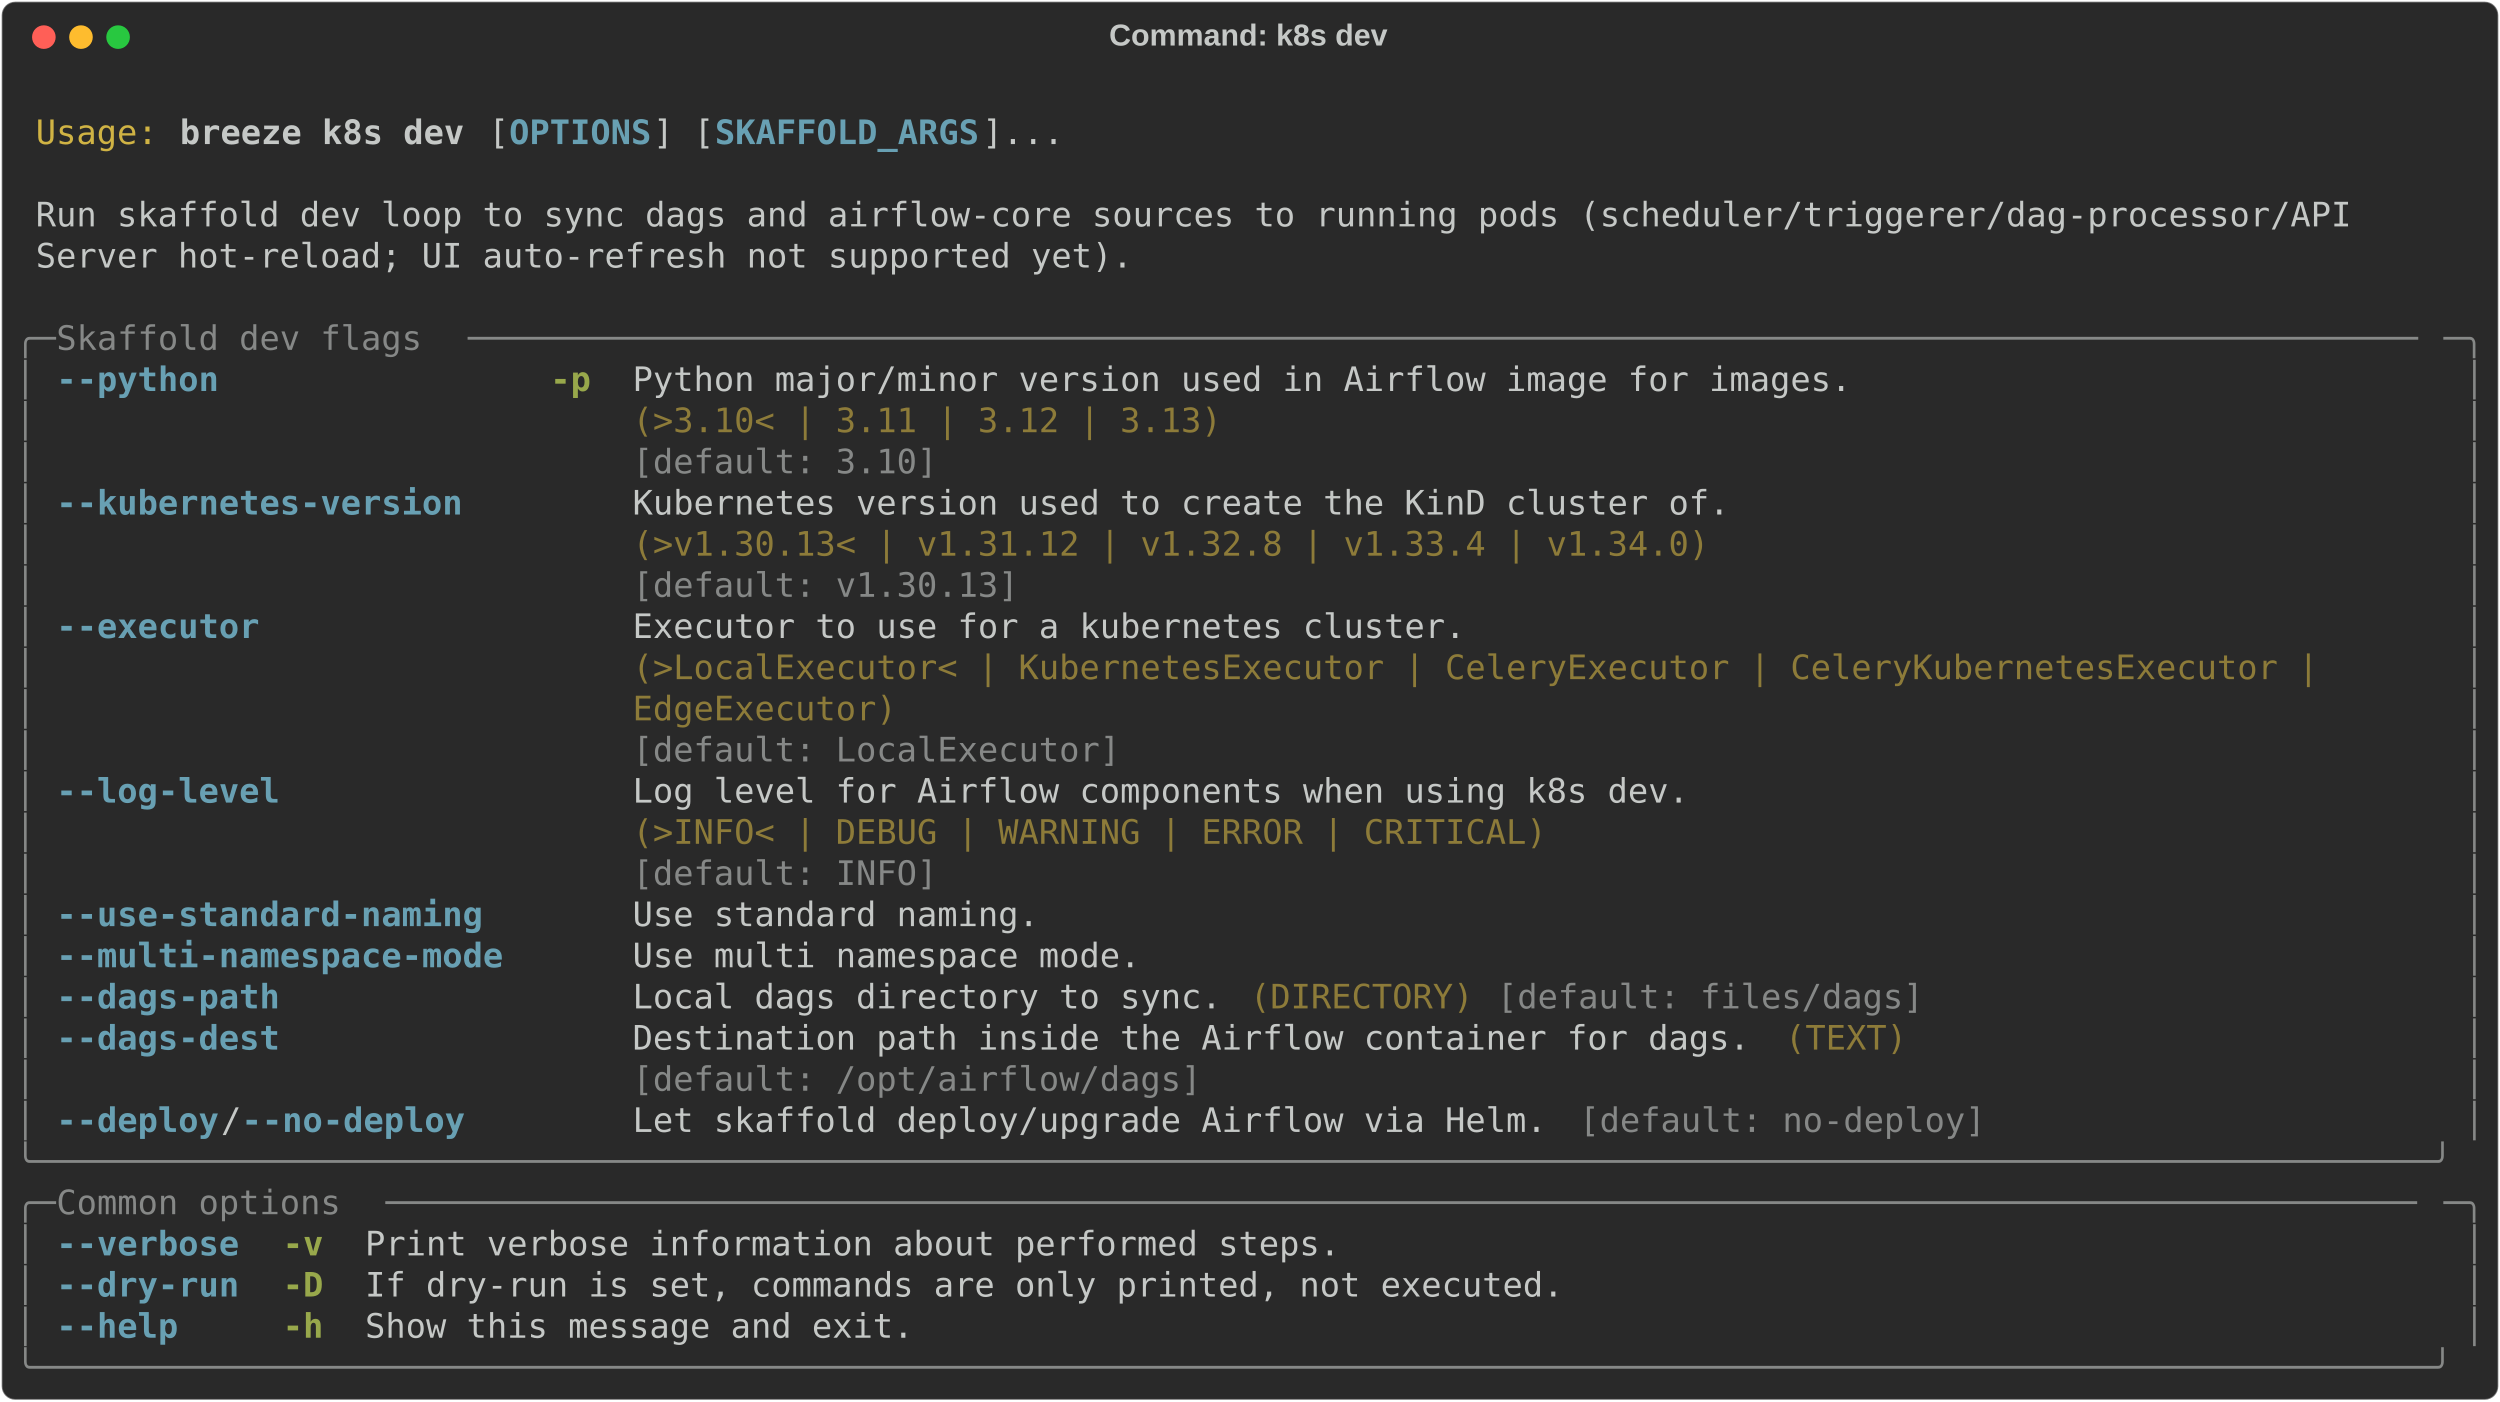
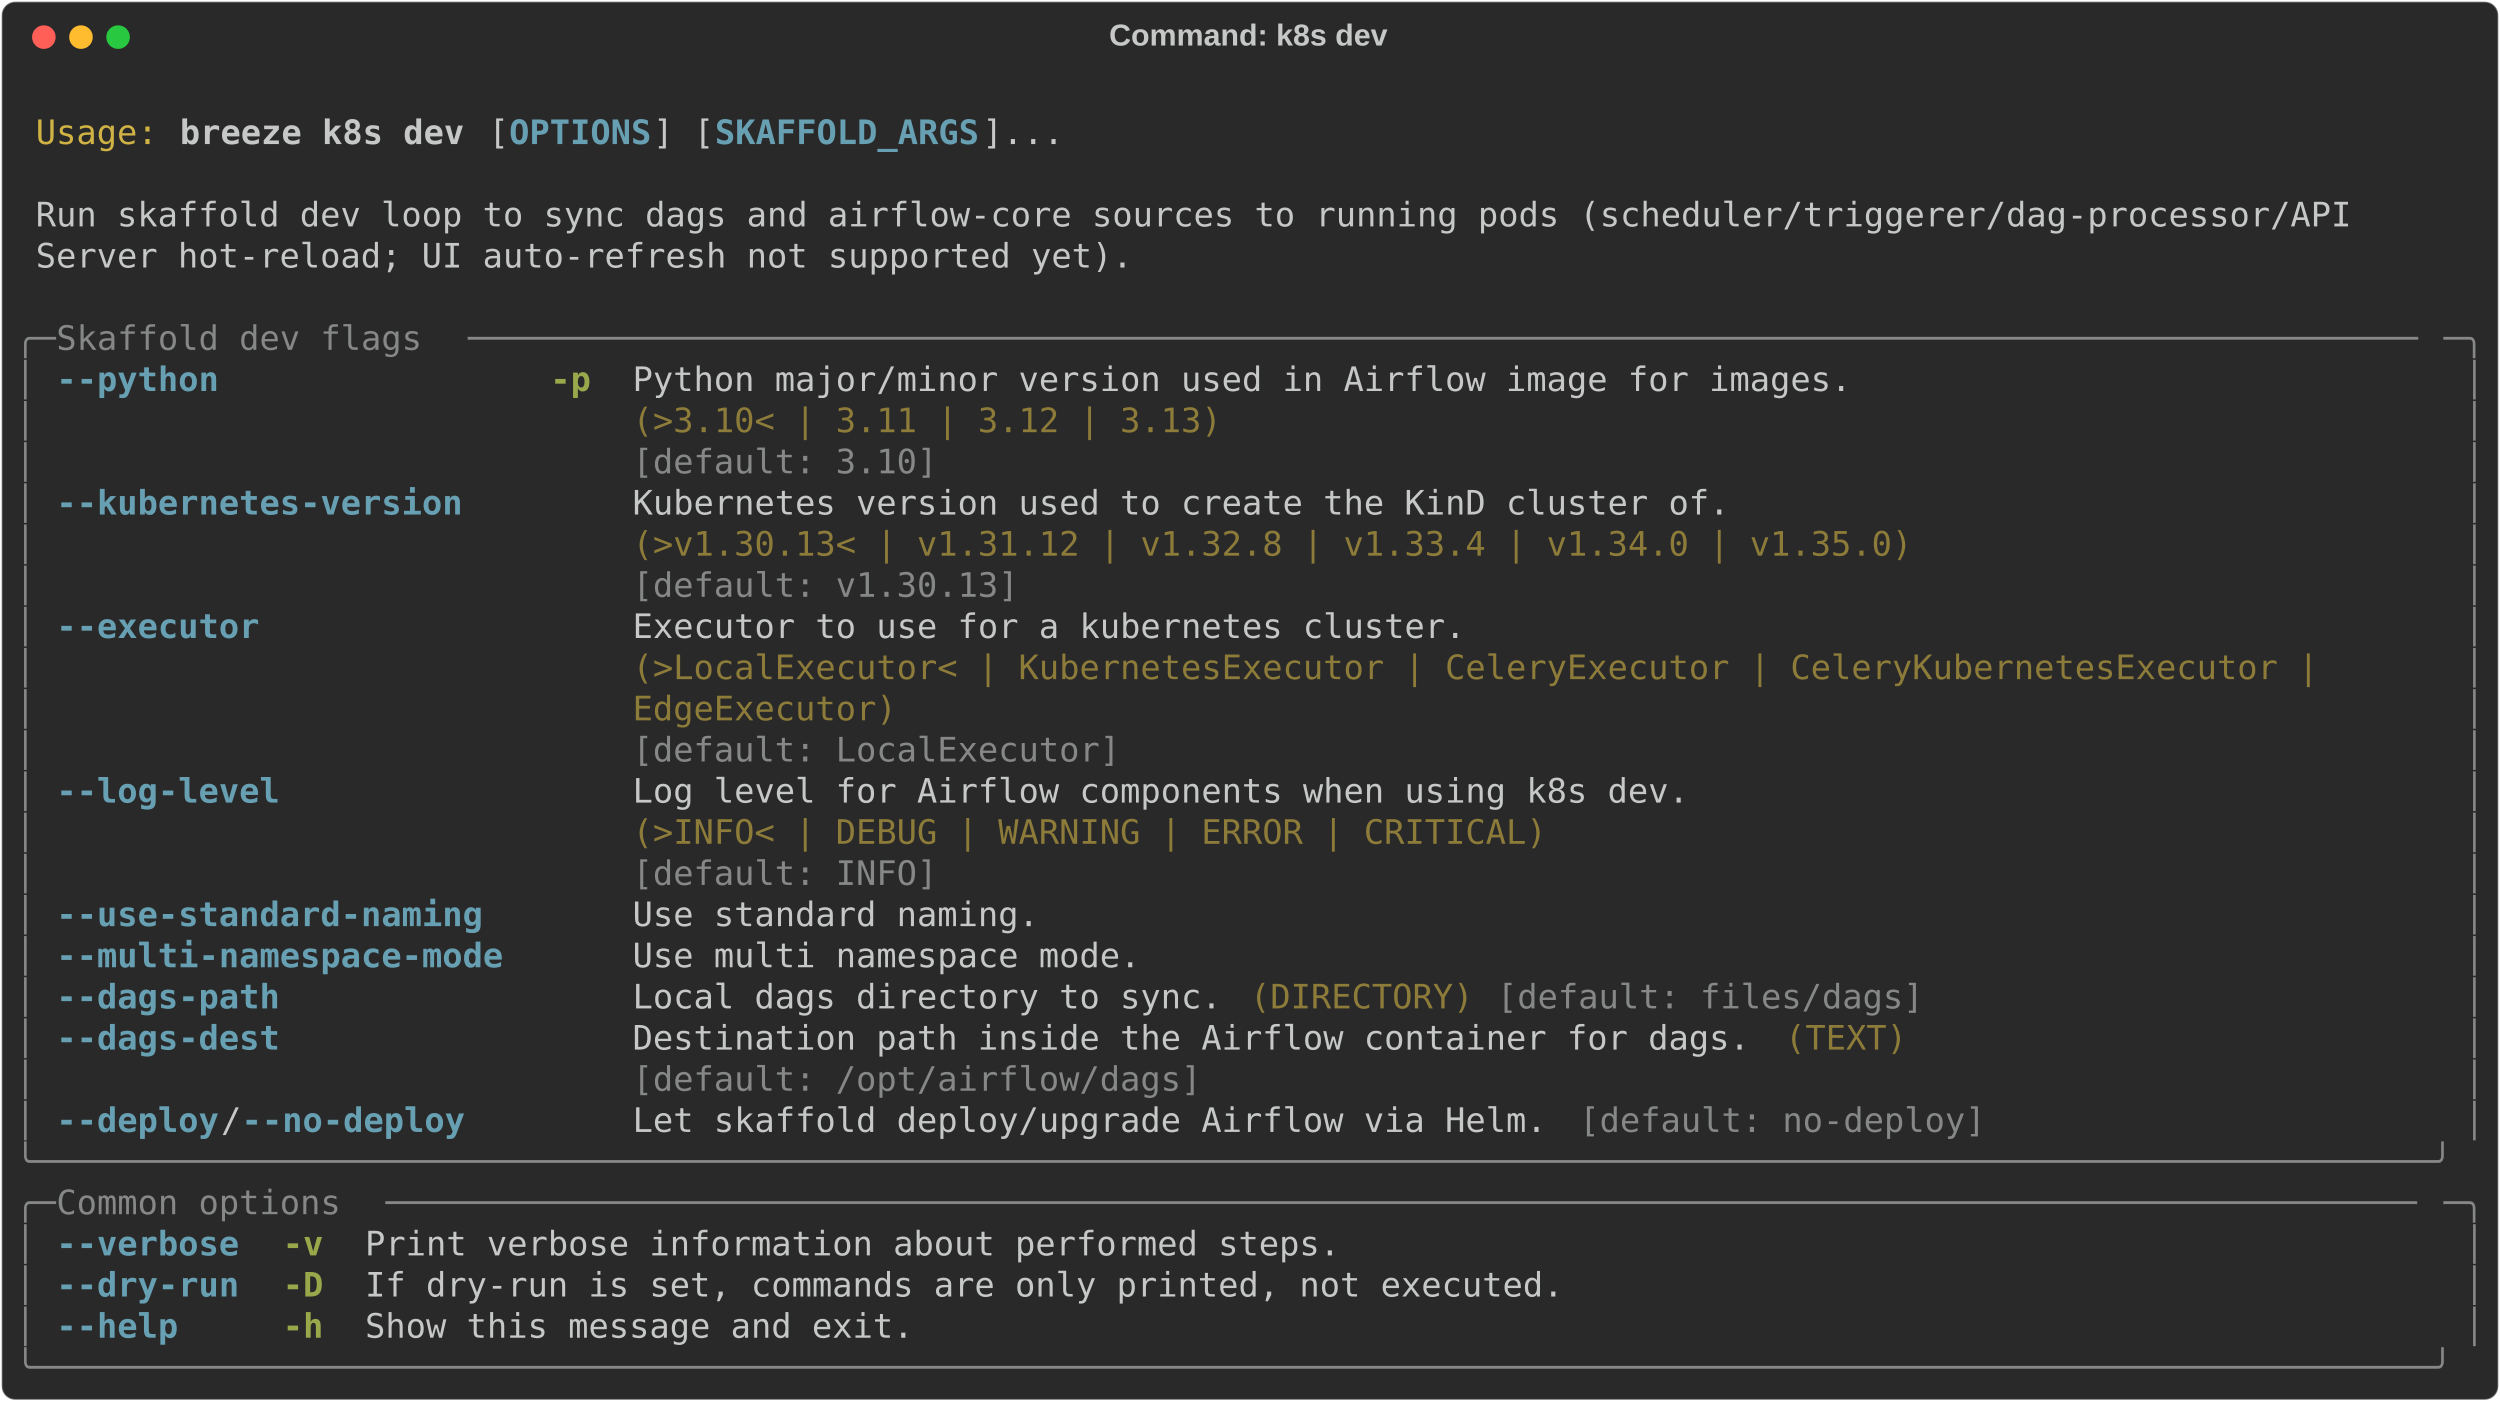
<svg xmlns="http://www.w3.org/2000/svg" class="rich-terminal" viewBox="0 0 1482 830.8">
  <style>

    @font-face {
        font-family: "Fira Code";
        src: local("FiraCode-Regular"),
                url("https://cdnjs.cloudflare.com/ajax/libs/firacode/6.2.0/woff2/FiraCode-Regular.woff2") format("woff2"),
                url("https://cdnjs.cloudflare.com/ajax/libs/firacode/6.2.0/woff/FiraCode-Regular.woff") format("woff");
        font-style: normal;
        font-weight: 400;
    }
    @font-face {
        font-family: "Fira Code";
        src: local("FiraCode-Bold"),
                url("https://cdnjs.cloudflare.com/ajax/libs/firacode/6.2.0/woff2/FiraCode-Bold.woff2") format("woff2"),
                url("https://cdnjs.cloudflare.com/ajax/libs/firacode/6.2.0/woff/FiraCode-Bold.woff") format("woff");
        font-style: bold;
        font-weight: 700;
    }

    .breeze-k8s-dev-matrix {
        font-family: Fira Code, monospace;
        font-size: 20px;
        line-height: 24.4px;
        font-variant-east-asian: full-width;
    }

    .breeze-k8s-dev-title {
        font-size: 18px;
        font-weight: bold;
        font-family: arial;
    }

    .breeze-k8s-dev-r1 { fill: #c5c8c6 }
.breeze-k8s-dev-r2 { fill: #d0b344 }
.breeze-k8s-dev-r3 { fill: #c5c8c6;font-weight: bold }
.breeze-k8s-dev-r4 { fill: #68a0b3;font-weight: bold }
.breeze-k8s-dev-r5 { fill: #868887 }
.breeze-k8s-dev-r6 { fill: #98a84b;font-weight: bold }
.breeze-k8s-dev-r7 { fill: #8d7b39 }
    </style>
  <defs>
    <clipPath id="breeze-k8s-dev-clip-terminal">
      <rect x="0" y="0" width="1463.0" height="779.8" />
    </clipPath>
    <clipPath id="breeze-k8s-dev-line-0">
      <rect x="0" y="1.5" width="1464" height="24.65" />
    </clipPath>
    <clipPath id="breeze-k8s-dev-line-1">
      <rect x="0" y="25.9" width="1464" height="24.65" />
    </clipPath>
    <clipPath id="breeze-k8s-dev-line-2">
      <rect x="0" y="50.3" width="1464" height="24.65" />
    </clipPath>
    <clipPath id="breeze-k8s-dev-line-3">
      <rect x="0" y="74.7" width="1464" height="24.65" />
    </clipPath>
    <clipPath id="breeze-k8s-dev-line-4">
      <rect x="0" y="99.1" width="1464" height="24.65" />
    </clipPath>
    <clipPath id="breeze-k8s-dev-line-5">
      <rect x="0" y="123.5" width="1464" height="24.65" />
    </clipPath>
    <clipPath id="breeze-k8s-dev-line-6">
      <rect x="0" y="147.9" width="1464" height="24.65" />
    </clipPath>
    <clipPath id="breeze-k8s-dev-line-7">
      <rect x="0" y="172.3" width="1464" height="24.65" />
    </clipPath>
    <clipPath id="breeze-k8s-dev-line-8">
      <rect x="0" y="196.7" width="1464" height="24.65" />
    </clipPath>
    <clipPath id="breeze-k8s-dev-line-9">
      <rect x="0" y="221.1" width="1464" height="24.65" />
    </clipPath>
    <clipPath id="breeze-k8s-dev-line-10">
      <rect x="0" y="245.5" width="1464" height="24.65" />
    </clipPath>
    <clipPath id="breeze-k8s-dev-line-11">
      <rect x="0" y="269.9" width="1464" height="24.65" />
    </clipPath>
    <clipPath id="breeze-k8s-dev-line-12">
      <rect x="0" y="294.3" width="1464" height="24.65" />
    </clipPath>
    <clipPath id="breeze-k8s-dev-line-13">
      <rect x="0" y="318.7" width="1464" height="24.65" />
    </clipPath>
    <clipPath id="breeze-k8s-dev-line-14">
      <rect x="0" y="343.1" width="1464" height="24.65" />
    </clipPath>
    <clipPath id="breeze-k8s-dev-line-15">
      <rect x="0" y="367.5" width="1464" height="24.65" />
    </clipPath>
    <clipPath id="breeze-k8s-dev-line-16">
      <rect x="0" y="391.9" width="1464" height="24.65" />
    </clipPath>
    <clipPath id="breeze-k8s-dev-line-17">
      <rect x="0" y="416.3" width="1464" height="24.65" />
    </clipPath>
    <clipPath id="breeze-k8s-dev-line-18">
      <rect x="0" y="440.7" width="1464" height="24.65" />
    </clipPath>
    <clipPath id="breeze-k8s-dev-line-19">
      <rect x="0" y="465.1" width="1464" height="24.65" />
    </clipPath>
    <clipPath id="breeze-k8s-dev-line-20">
      <rect x="0" y="489.5" width="1464" height="24.65" />
    </clipPath>
    <clipPath id="breeze-k8s-dev-line-21">
      <rect x="0" y="513.9" width="1464" height="24.65" />
    </clipPath>
    <clipPath id="breeze-k8s-dev-line-22">
      <rect x="0" y="538.3" width="1464" height="24.65" />
    </clipPath>
    <clipPath id="breeze-k8s-dev-line-23">
      <rect x="0" y="562.7" width="1464" height="24.65" />
    </clipPath>
    <clipPath id="breeze-k8s-dev-line-24">
      <rect x="0" y="587.1" width="1464" height="24.65" />
    </clipPath>
    <clipPath id="breeze-k8s-dev-line-25">
      <rect x="0" y="611.5" width="1464" height="24.65" />
    </clipPath>
    <clipPath id="breeze-k8s-dev-line-26">
      <rect x="0" y="635.9" width="1464" height="24.65" />
    </clipPath>
    <clipPath id="breeze-k8s-dev-line-27">
      <rect x="0" y="660.3" width="1464" height="24.65" />
    </clipPath>
    <clipPath id="breeze-k8s-dev-line-28">
      <rect x="0" y="684.7" width="1464" height="24.65" />
    </clipPath>
    <clipPath id="breeze-k8s-dev-line-29">
      <rect x="0" y="709.1" width="1464" height="24.65" />
    </clipPath>
    <clipPath id="breeze-k8s-dev-line-30">
      <rect x="0" y="733.5" width="1464" height="24.65" />
    </clipPath>
  </defs>
  <rect fill="#292929" stroke="rgba(255,255,255,0.35)" stroke-width="1" x="1" y="1" width="1480" height="828.8" rx="8" />
  <text class="breeze-k8s-dev-title" fill="#c5c8c6" text-anchor="middle" x="740" y="27">Command: k8s dev</text>
  <g transform="translate(26,22)">
    <circle cx="0" cy="0" r="7" fill="#ff5f57" />
    <circle cx="22" cy="0" r="7" fill="#febc2e" />
    <circle cx="44" cy="0" r="7" fill="#28c840" />
  </g>
  <g transform="translate(9, 41)" clip-path="url(#breeze-k8s-dev-clip-terminal)">
    <g class="breeze-k8s-dev-matrix">
      <text class="breeze-k8s-dev-r1" x="1464" y="20" textLength="12.2" clip-path="url(#breeze-k8s-dev-line-0)">
</text>
      <text class="breeze-k8s-dev-r2" x="12.2" y="44.4" textLength="73.2" clip-path="url(#breeze-k8s-dev-line-1)">Usage:</text>
      <text class="breeze-k8s-dev-r3" x="97.6" y="44.4" textLength="170.8" clip-path="url(#breeze-k8s-dev-line-1)">breeze k8s dev</text>
      <text class="breeze-k8s-dev-r1" x="280.6" y="44.4" textLength="12.2" clip-path="url(#breeze-k8s-dev-line-1)">[</text>
      <text class="breeze-k8s-dev-r4" x="292.8" y="44.4" textLength="85.4" clip-path="url(#breeze-k8s-dev-line-1)">OPTIONS</text>
      <text class="breeze-k8s-dev-r1" x="378.2" y="44.4" textLength="36.6" clip-path="url(#breeze-k8s-dev-line-1)">] [</text>
      <text class="breeze-k8s-dev-r4" x="414.8" y="44.4" textLength="158.6" clip-path="url(#breeze-k8s-dev-line-1)">SKAFFOLD_ARGS</text>
      <text class="breeze-k8s-dev-r1" x="573.4" y="44.4" textLength="48.8" clip-path="url(#breeze-k8s-dev-line-1)">]...</text>
      <text class="breeze-k8s-dev-r1" x="1464" y="44.4" textLength="12.2" clip-path="url(#breeze-k8s-dev-line-1)">
</text>
      <text class="breeze-k8s-dev-r1" x="1464" y="68.8" textLength="12.2" clip-path="url(#breeze-k8s-dev-line-2)">
</text>
      <text class="breeze-k8s-dev-r1" x="12.2" y="93.2" textLength="1403" clip-path="url(#breeze-k8s-dev-line-3)">Run skaffold dev loop to sync dags and airflow-core sources to running pods (scheduler/triggerer/dag-processor/API </text>
      <text class="breeze-k8s-dev-r1" x="1464" y="93.2" textLength="12.2" clip-path="url(#breeze-k8s-dev-line-3)">
</text>
      <text class="breeze-k8s-dev-r1" x="12.2" y="117.6" textLength="658.8" clip-path="url(#breeze-k8s-dev-line-4)">Server hot-reload; UI auto-refresh not supported yet).</text>
      <text class="breeze-k8s-dev-r1" x="1464" y="117.6" textLength="12.2" clip-path="url(#breeze-k8s-dev-line-4)">
</text>
      <text class="breeze-k8s-dev-r1" x="1464" y="142" textLength="12.2" clip-path="url(#breeze-k8s-dev-line-5)">
</text>
      <text class="breeze-k8s-dev-r5" x="0" y="166.4" textLength="24.4" clip-path="url(#breeze-k8s-dev-line-6)">╭─</text>
      <text class="breeze-k8s-dev-r5" x="24.4" y="166.4" textLength="244" clip-path="url(#breeze-k8s-dev-line-6)"> Skaffold dev flags </text>
      <text class="breeze-k8s-dev-r5" x="268.4" y="166.4" textLength="1171.2" clip-path="url(#breeze-k8s-dev-line-6)">────────────────────────────────────────────────────────────────────────────────────────────────</text>
      <text class="breeze-k8s-dev-r5" x="1439.6" y="166.4" textLength="24.4" clip-path="url(#breeze-k8s-dev-line-6)">─╮</text>
      <text class="breeze-k8s-dev-r1" x="1464" y="166.4" textLength="12.2" clip-path="url(#breeze-k8s-dev-line-6)">
</text>
      <text class="breeze-k8s-dev-r5" x="0" y="190.8" textLength="12.2" clip-path="url(#breeze-k8s-dev-line-7)">│</text>
      <text class="breeze-k8s-dev-r4" x="24.4" y="190.8" textLength="97.6" clip-path="url(#breeze-k8s-dev-line-7)">--python</text>
      <text class="breeze-k8s-dev-r6" x="317.2" y="190.8" textLength="24.4" clip-path="url(#breeze-k8s-dev-line-7)">-p</text>
      <text class="breeze-k8s-dev-r1" x="366" y="190.8" textLength="732" clip-path="url(#breeze-k8s-dev-line-7)">Python major/minor version used in Airflow image for images.</text>
      <text class="breeze-k8s-dev-r5" x="1451.8" y="190.8" textLength="12.2" clip-path="url(#breeze-k8s-dev-line-7)">│</text>
      <text class="breeze-k8s-dev-r1" x="1464" y="190.8" textLength="12.2" clip-path="url(#breeze-k8s-dev-line-7)">
</text>
      <text class="breeze-k8s-dev-r5" x="0" y="215.2" textLength="12.2" clip-path="url(#breeze-k8s-dev-line-8)">│</text>
      <text class="breeze-k8s-dev-r7" x="366" y="215.2" textLength="732" clip-path="url(#breeze-k8s-dev-line-8)">(&gt;3.10&lt; | 3.11 | 3.12 | 3.13)                               </text>
      <text class="breeze-k8s-dev-r5" x="1451.8" y="215.2" textLength="12.2" clip-path="url(#breeze-k8s-dev-line-8)">│</text>
      <text class="breeze-k8s-dev-r1" x="1464" y="215.2" textLength="12.2" clip-path="url(#breeze-k8s-dev-line-8)">
</text>
      <text class="breeze-k8s-dev-r5" x="0" y="239.6" textLength="12.2" clip-path="url(#breeze-k8s-dev-line-9)">│</text>
      <text class="breeze-k8s-dev-r5" x="366" y="239.6" textLength="732" clip-path="url(#breeze-k8s-dev-line-9)">[default: 3.10]                                             </text>
      <text class="breeze-k8s-dev-r5" x="1451.8" y="239.6" textLength="12.2" clip-path="url(#breeze-k8s-dev-line-9)">│</text>
      <text class="breeze-k8s-dev-r1" x="1464" y="239.6" textLength="12.2" clip-path="url(#breeze-k8s-dev-line-9)">
</text>
      <text class="breeze-k8s-dev-r5" x="0" y="264" textLength="12.2" clip-path="url(#breeze-k8s-dev-line-10)">│</text>
      <text class="breeze-k8s-dev-r4" x="24.4" y="264" textLength="244" clip-path="url(#breeze-k8s-dev-line-10)">--kubernetes-version</text>
-       <text class="breeze-k8s-dev-r1" x="366" y="264" textLength="658.8" clip-path="url(#breeze-k8s-dev-line-10)">Kubernetes version used to create the KinD cluster of.</text>
+       <text class="breeze-k8s-dev-r1" x="366" y="264" textLength="768.6" clip-path="url(#breeze-k8s-dev-line-10)">Kubernetes version used to create the KinD cluster of.         </text>
      <text class="breeze-k8s-dev-r5" x="1451.8" y="264" textLength="12.2" clip-path="url(#breeze-k8s-dev-line-10)">│</text>
      <text class="breeze-k8s-dev-r1" x="1464" y="264" textLength="12.2" clip-path="url(#breeze-k8s-dev-line-10)">
</text>
      <text class="breeze-k8s-dev-r5" x="0" y="288.4" textLength="12.2" clip-path="url(#breeze-k8s-dev-line-11)">│</text>
-       <text class="breeze-k8s-dev-r7" x="366" y="288.4" textLength="658.8" clip-path="url(#breeze-k8s-dev-line-11)">(&gt;v1.30.13&lt; | v1.31.12 | v1.32.8 | v1.33.4 | v1.34.0) </text>
+       <text class="breeze-k8s-dev-r7" x="366" y="288.4" textLength="768.6" clip-path="url(#breeze-k8s-dev-line-11)">(&gt;v1.30.13&lt; | v1.31.12 | v1.32.8 | v1.33.4 | v1.34.0 | v1.35.0)</text>
      <text class="breeze-k8s-dev-r5" x="1451.8" y="288.4" textLength="12.2" clip-path="url(#breeze-k8s-dev-line-11)">│</text>
      <text class="breeze-k8s-dev-r1" x="1464" y="288.4" textLength="12.2" clip-path="url(#breeze-k8s-dev-line-11)">
</text>
      <text class="breeze-k8s-dev-r5" x="0" y="312.8" textLength="12.2" clip-path="url(#breeze-k8s-dev-line-12)">│</text>
-       <text class="breeze-k8s-dev-r5" x="366" y="312.8" textLength="658.8" clip-path="url(#breeze-k8s-dev-line-12)">[default: v1.30.13]                                   </text>
+       <text class="breeze-k8s-dev-r5" x="366" y="312.8" textLength="768.6" clip-path="url(#breeze-k8s-dev-line-12)">[default: v1.30.13]                                            </text>
      <text class="breeze-k8s-dev-r5" x="1451.8" y="312.8" textLength="12.2" clip-path="url(#breeze-k8s-dev-line-12)">│</text>
      <text class="breeze-k8s-dev-r1" x="1464" y="312.8" textLength="12.2" clip-path="url(#breeze-k8s-dev-line-12)">
</text>
      <text class="breeze-k8s-dev-r5" x="0" y="337.2" textLength="12.2" clip-path="url(#breeze-k8s-dev-line-13)">│</text>
      <text class="breeze-k8s-dev-r4" x="24.4" y="337.2" textLength="122" clip-path="url(#breeze-k8s-dev-line-13)">--executor</text>
      <text class="breeze-k8s-dev-r1" x="366" y="337.2" textLength="1073.6" clip-path="url(#breeze-k8s-dev-line-13)">Executor to use for a kubernetes cluster.                                               </text>
      <text class="breeze-k8s-dev-r5" x="1451.8" y="337.2" textLength="12.2" clip-path="url(#breeze-k8s-dev-line-13)">│</text>
      <text class="breeze-k8s-dev-r1" x="1464" y="337.2" textLength="12.2" clip-path="url(#breeze-k8s-dev-line-13)">
</text>
      <text class="breeze-k8s-dev-r5" x="0" y="361.6" textLength="12.2" clip-path="url(#breeze-k8s-dev-line-14)">│</text>
      <text class="breeze-k8s-dev-r7" x="366" y="361.6" textLength="1073.6" clip-path="url(#breeze-k8s-dev-line-14)">(&gt;LocalExecutor&lt; | KubernetesExecutor | CeleryExecutor | CeleryKubernetesExecutor |     </text>
      <text class="breeze-k8s-dev-r5" x="1451.8" y="361.6" textLength="12.2" clip-path="url(#breeze-k8s-dev-line-14)">│</text>
      <text class="breeze-k8s-dev-r1" x="1464" y="361.6" textLength="12.2" clip-path="url(#breeze-k8s-dev-line-14)">
</text>
      <text class="breeze-k8s-dev-r5" x="0" y="386" textLength="12.2" clip-path="url(#breeze-k8s-dev-line-15)">│</text>
      <text class="breeze-k8s-dev-r7" x="366" y="386" textLength="1073.6" clip-path="url(#breeze-k8s-dev-line-15)">EdgeExecutor)                                                                           </text>
      <text class="breeze-k8s-dev-r5" x="1451.8" y="386" textLength="12.2" clip-path="url(#breeze-k8s-dev-line-15)">│</text>
      <text class="breeze-k8s-dev-r1" x="1464" y="386" textLength="12.2" clip-path="url(#breeze-k8s-dev-line-15)">
</text>
      <text class="breeze-k8s-dev-r5" x="0" y="410.4" textLength="12.2" clip-path="url(#breeze-k8s-dev-line-16)">│</text>
      <text class="breeze-k8s-dev-r5" x="366" y="410.4" textLength="1073.6" clip-path="url(#breeze-k8s-dev-line-16)">[default: LocalExecutor]                                                                </text>
      <text class="breeze-k8s-dev-r5" x="1451.8" y="410.4" textLength="12.2" clip-path="url(#breeze-k8s-dev-line-16)">│</text>
      <text class="breeze-k8s-dev-r1" x="1464" y="410.4" textLength="12.2" clip-path="url(#breeze-k8s-dev-line-16)">
</text>
      <text class="breeze-k8s-dev-r5" x="0" y="434.8" textLength="12.2" clip-path="url(#breeze-k8s-dev-line-17)">│</text>
      <text class="breeze-k8s-dev-r4" x="24.4" y="434.8" textLength="134.2" clip-path="url(#breeze-k8s-dev-line-17)">--log-level</text>
      <text class="breeze-k8s-dev-r1" x="366" y="434.8" textLength="634.4" clip-path="url(#breeze-k8s-dev-line-17)">Log level for Airflow components when using k8s dev.</text>
      <text class="breeze-k8s-dev-r5" x="1451.8" y="434.8" textLength="12.2" clip-path="url(#breeze-k8s-dev-line-17)">│</text>
      <text class="breeze-k8s-dev-r1" x="1464" y="434.8" textLength="12.2" clip-path="url(#breeze-k8s-dev-line-17)">
</text>
      <text class="breeze-k8s-dev-r5" x="0" y="459.2" textLength="12.2" clip-path="url(#breeze-k8s-dev-line-18)">│</text>
      <text class="breeze-k8s-dev-r7" x="366" y="459.2" textLength="634.4" clip-path="url(#breeze-k8s-dev-line-18)">(&gt;INFO&lt; | DEBUG | WARNING | ERROR | CRITICAL)       </text>
      <text class="breeze-k8s-dev-r5" x="1451.8" y="459.2" textLength="12.2" clip-path="url(#breeze-k8s-dev-line-18)">│</text>
      <text class="breeze-k8s-dev-r1" x="1464" y="459.2" textLength="12.2" clip-path="url(#breeze-k8s-dev-line-18)">
</text>
      <text class="breeze-k8s-dev-r5" x="0" y="483.6" textLength="12.2" clip-path="url(#breeze-k8s-dev-line-19)">│</text>
      <text class="breeze-k8s-dev-r5" x="366" y="483.6" textLength="634.4" clip-path="url(#breeze-k8s-dev-line-19)">[default: INFO]                                     </text>
      <text class="breeze-k8s-dev-r5" x="1451.8" y="483.6" textLength="12.2" clip-path="url(#breeze-k8s-dev-line-19)">│</text>
      <text class="breeze-k8s-dev-r1" x="1464" y="483.6" textLength="12.2" clip-path="url(#breeze-k8s-dev-line-19)">
</text>
      <text class="breeze-k8s-dev-r5" x="0" y="508" textLength="12.2" clip-path="url(#breeze-k8s-dev-line-20)">│</text>
      <text class="breeze-k8s-dev-r4" x="24.4" y="508" textLength="256.2" clip-path="url(#breeze-k8s-dev-line-20)">--use-standard-naming</text>
      <text class="breeze-k8s-dev-r1" x="366" y="508" textLength="244" clip-path="url(#breeze-k8s-dev-line-20)">Use standard naming.</text>
      <text class="breeze-k8s-dev-r5" x="1451.8" y="508" textLength="12.2" clip-path="url(#breeze-k8s-dev-line-20)">│</text>
      <text class="breeze-k8s-dev-r1" x="1464" y="508" textLength="12.2" clip-path="url(#breeze-k8s-dev-line-20)">
</text>
      <text class="breeze-k8s-dev-r5" x="0" y="532.4" textLength="12.2" clip-path="url(#breeze-k8s-dev-line-21)">│</text>
      <text class="breeze-k8s-dev-r4" x="24.4" y="532.4" textLength="268.4" clip-path="url(#breeze-k8s-dev-line-21)">--multi-namespace-mode</text>
      <text class="breeze-k8s-dev-r1" x="366" y="532.4" textLength="305" clip-path="url(#breeze-k8s-dev-line-21)">Use multi namespace mode.</text>
      <text class="breeze-k8s-dev-r5" x="1451.8" y="532.4" textLength="12.2" clip-path="url(#breeze-k8s-dev-line-21)">│</text>
      <text class="breeze-k8s-dev-r1" x="1464" y="532.4" textLength="12.2" clip-path="url(#breeze-k8s-dev-line-21)">
</text>
      <text class="breeze-k8s-dev-r5" x="0" y="556.8" textLength="12.2" clip-path="url(#breeze-k8s-dev-line-22)">│</text>
      <text class="breeze-k8s-dev-r4" x="24.4" y="556.8" textLength="134.2" clip-path="url(#breeze-k8s-dev-line-22)">--dags-path</text>
      <text class="breeze-k8s-dev-r1" x="366" y="556.8" textLength="353.8" clip-path="url(#breeze-k8s-dev-line-22)">Local dags directory to sync.</text>
      <text class="breeze-k8s-dev-r7" x="732" y="556.8" textLength="134.2" clip-path="url(#breeze-k8s-dev-line-22)">(DIRECTORY)</text>
      <text class="breeze-k8s-dev-r5" x="878.4" y="556.8" textLength="256.2" clip-path="url(#breeze-k8s-dev-line-22)">[default: files/dags]</text>
      <text class="breeze-k8s-dev-r5" x="1451.8" y="556.8" textLength="12.2" clip-path="url(#breeze-k8s-dev-line-22)">│</text>
      <text class="breeze-k8s-dev-r1" x="1464" y="556.8" textLength="12.2" clip-path="url(#breeze-k8s-dev-line-22)">
</text>
      <text class="breeze-k8s-dev-r5" x="0" y="581.2" textLength="12.2" clip-path="url(#breeze-k8s-dev-line-23)">│</text>
      <text class="breeze-k8s-dev-r4" x="24.4" y="581.2" textLength="134.2" clip-path="url(#breeze-k8s-dev-line-23)">--dags-dest</text>
      <text class="breeze-k8s-dev-r1" x="366" y="581.2" textLength="671" clip-path="url(#breeze-k8s-dev-line-23)">Destination path inside the Airflow container for dags.</text>
      <text class="breeze-k8s-dev-r7" x="1049.2" y="581.2" textLength="73.2" clip-path="url(#breeze-k8s-dev-line-23)">(TEXT)</text>
      <text class="breeze-k8s-dev-r5" x="1451.8" y="581.2" textLength="12.2" clip-path="url(#breeze-k8s-dev-line-23)">│</text>
      <text class="breeze-k8s-dev-r1" x="1464" y="581.2" textLength="12.2" clip-path="url(#breeze-k8s-dev-line-23)">
</text>
      <text class="breeze-k8s-dev-r5" x="0" y="605.6" textLength="12.2" clip-path="url(#breeze-k8s-dev-line-24)">│</text>
      <text class="breeze-k8s-dev-r5" x="366" y="605.6" textLength="671" clip-path="url(#breeze-k8s-dev-line-24)">[default: /opt/airflow/dags]                           </text>
      <text class="breeze-k8s-dev-r5" x="1451.8" y="605.6" textLength="12.2" clip-path="url(#breeze-k8s-dev-line-24)">│</text>
      <text class="breeze-k8s-dev-r1" x="1464" y="605.6" textLength="12.2" clip-path="url(#breeze-k8s-dev-line-24)">
</text>
      <text class="breeze-k8s-dev-r5" x="0" y="630" textLength="12.2" clip-path="url(#breeze-k8s-dev-line-25)">│</text>
      <text class="breeze-k8s-dev-r4" x="24.4" y="630" textLength="97.6" clip-path="url(#breeze-k8s-dev-line-25)">--deploy</text>
      <text class="breeze-k8s-dev-r1" x="122" y="630" textLength="12.2" clip-path="url(#breeze-k8s-dev-line-25)">/</text>
      <text class="breeze-k8s-dev-r4" x="134.2" y="630" textLength="134.2" clip-path="url(#breeze-k8s-dev-line-25)">--no-deploy</text>
      <text class="breeze-k8s-dev-r1" x="366" y="630" textLength="549" clip-path="url(#breeze-k8s-dev-line-25)">Let skaffold deploy/upgrade Airflow via Helm.</text>
      <text class="breeze-k8s-dev-r5" x="927.2" y="630" textLength="244" clip-path="url(#breeze-k8s-dev-line-25)">[default: no-deploy]</text>
      <text class="breeze-k8s-dev-r5" x="1451.8" y="630" textLength="12.2" clip-path="url(#breeze-k8s-dev-line-25)">│</text>
      <text class="breeze-k8s-dev-r1" x="1464" y="630" textLength="12.2" clip-path="url(#breeze-k8s-dev-line-25)">
</text>
      <text class="breeze-k8s-dev-r5" x="0" y="654.4" textLength="1464" clip-path="url(#breeze-k8s-dev-line-26)">╰──────────────────────────────────────────────────────────────────────────────────────────────────────────────────────╯</text>
      <text class="breeze-k8s-dev-r1" x="1464" y="654.4" textLength="12.2" clip-path="url(#breeze-k8s-dev-line-26)">
</text>
      <text class="breeze-k8s-dev-r5" x="0" y="678.8" textLength="24.4" clip-path="url(#breeze-k8s-dev-line-27)">╭─</text>
      <text class="breeze-k8s-dev-r5" x="24.4" y="678.8" textLength="195.2" clip-path="url(#breeze-k8s-dev-line-27)"> Common options </text>
      <text class="breeze-k8s-dev-r5" x="219.6" y="678.8" textLength="1220" clip-path="url(#breeze-k8s-dev-line-27)">────────────────────────────────────────────────────────────────────────────────────────────────────</text>
      <text class="breeze-k8s-dev-r5" x="1439.6" y="678.8" textLength="24.4" clip-path="url(#breeze-k8s-dev-line-27)">─╮</text>
      <text class="breeze-k8s-dev-r1" x="1464" y="678.8" textLength="12.2" clip-path="url(#breeze-k8s-dev-line-27)">
</text>
      <text class="breeze-k8s-dev-r5" x="0" y="703.2" textLength="12.2" clip-path="url(#breeze-k8s-dev-line-28)">│</text>
      <text class="breeze-k8s-dev-r4" x="24.4" y="703.2" textLength="109.8" clip-path="url(#breeze-k8s-dev-line-28)">--verbose</text>
      <text class="breeze-k8s-dev-r6" x="158.6" y="703.2" textLength="24.4" clip-path="url(#breeze-k8s-dev-line-28)">-v</text>
      <text class="breeze-k8s-dev-r1" x="207.4" y="703.2" textLength="585.6" clip-path="url(#breeze-k8s-dev-line-28)">Print verbose information about performed steps.</text>
      <text class="breeze-k8s-dev-r5" x="1451.8" y="703.2" textLength="12.2" clip-path="url(#breeze-k8s-dev-line-28)">│</text>
      <text class="breeze-k8s-dev-r1" x="1464" y="703.2" textLength="12.2" clip-path="url(#breeze-k8s-dev-line-28)">
</text>
      <text class="breeze-k8s-dev-r5" x="0" y="727.6" textLength="12.2" clip-path="url(#breeze-k8s-dev-line-29)">│</text>
      <text class="breeze-k8s-dev-r4" x="24.4" y="727.6" textLength="109.8" clip-path="url(#breeze-k8s-dev-line-29)">--dry-run</text>
      <text class="breeze-k8s-dev-r6" x="158.6" y="727.6" textLength="24.4" clip-path="url(#breeze-k8s-dev-line-29)">-D</text>
      <text class="breeze-k8s-dev-r1" x="207.4" y="727.6" textLength="719.8" clip-path="url(#breeze-k8s-dev-line-29)">If dry-run is set, commands are only printed, not executed.</text>
      <text class="breeze-k8s-dev-r5" x="1451.8" y="727.6" textLength="12.2" clip-path="url(#breeze-k8s-dev-line-29)">│</text>
      <text class="breeze-k8s-dev-r1" x="1464" y="727.6" textLength="12.2" clip-path="url(#breeze-k8s-dev-line-29)">
</text>
      <text class="breeze-k8s-dev-r5" x="0" y="752" textLength="12.2" clip-path="url(#breeze-k8s-dev-line-30)">│</text>
      <text class="breeze-k8s-dev-r4" x="24.4" y="752" textLength="73.2" clip-path="url(#breeze-k8s-dev-line-30)">--help</text>
      <text class="breeze-k8s-dev-r6" x="158.6" y="752" textLength="24.4" clip-path="url(#breeze-k8s-dev-line-30)">-h</text>
      <text class="breeze-k8s-dev-r1" x="207.4" y="752" textLength="329.4" clip-path="url(#breeze-k8s-dev-line-30)">Show this message and exit.</text>
      <text class="breeze-k8s-dev-r5" x="1451.8" y="752" textLength="12.2" clip-path="url(#breeze-k8s-dev-line-30)">│</text>
      <text class="breeze-k8s-dev-r1" x="1464" y="752" textLength="12.2" clip-path="url(#breeze-k8s-dev-line-30)">
</text>
      <text class="breeze-k8s-dev-r5" x="0" y="776.4" textLength="1464" clip-path="url(#breeze-k8s-dev-line-31)">╰──────────────────────────────────────────────────────────────────────────────────────────────────────────────────────╯</text>
      <text class="breeze-k8s-dev-r1" x="1464" y="776.4" textLength="12.2" clip-path="url(#breeze-k8s-dev-line-31)">
</text>
    </g>
  </g>
</svg>
